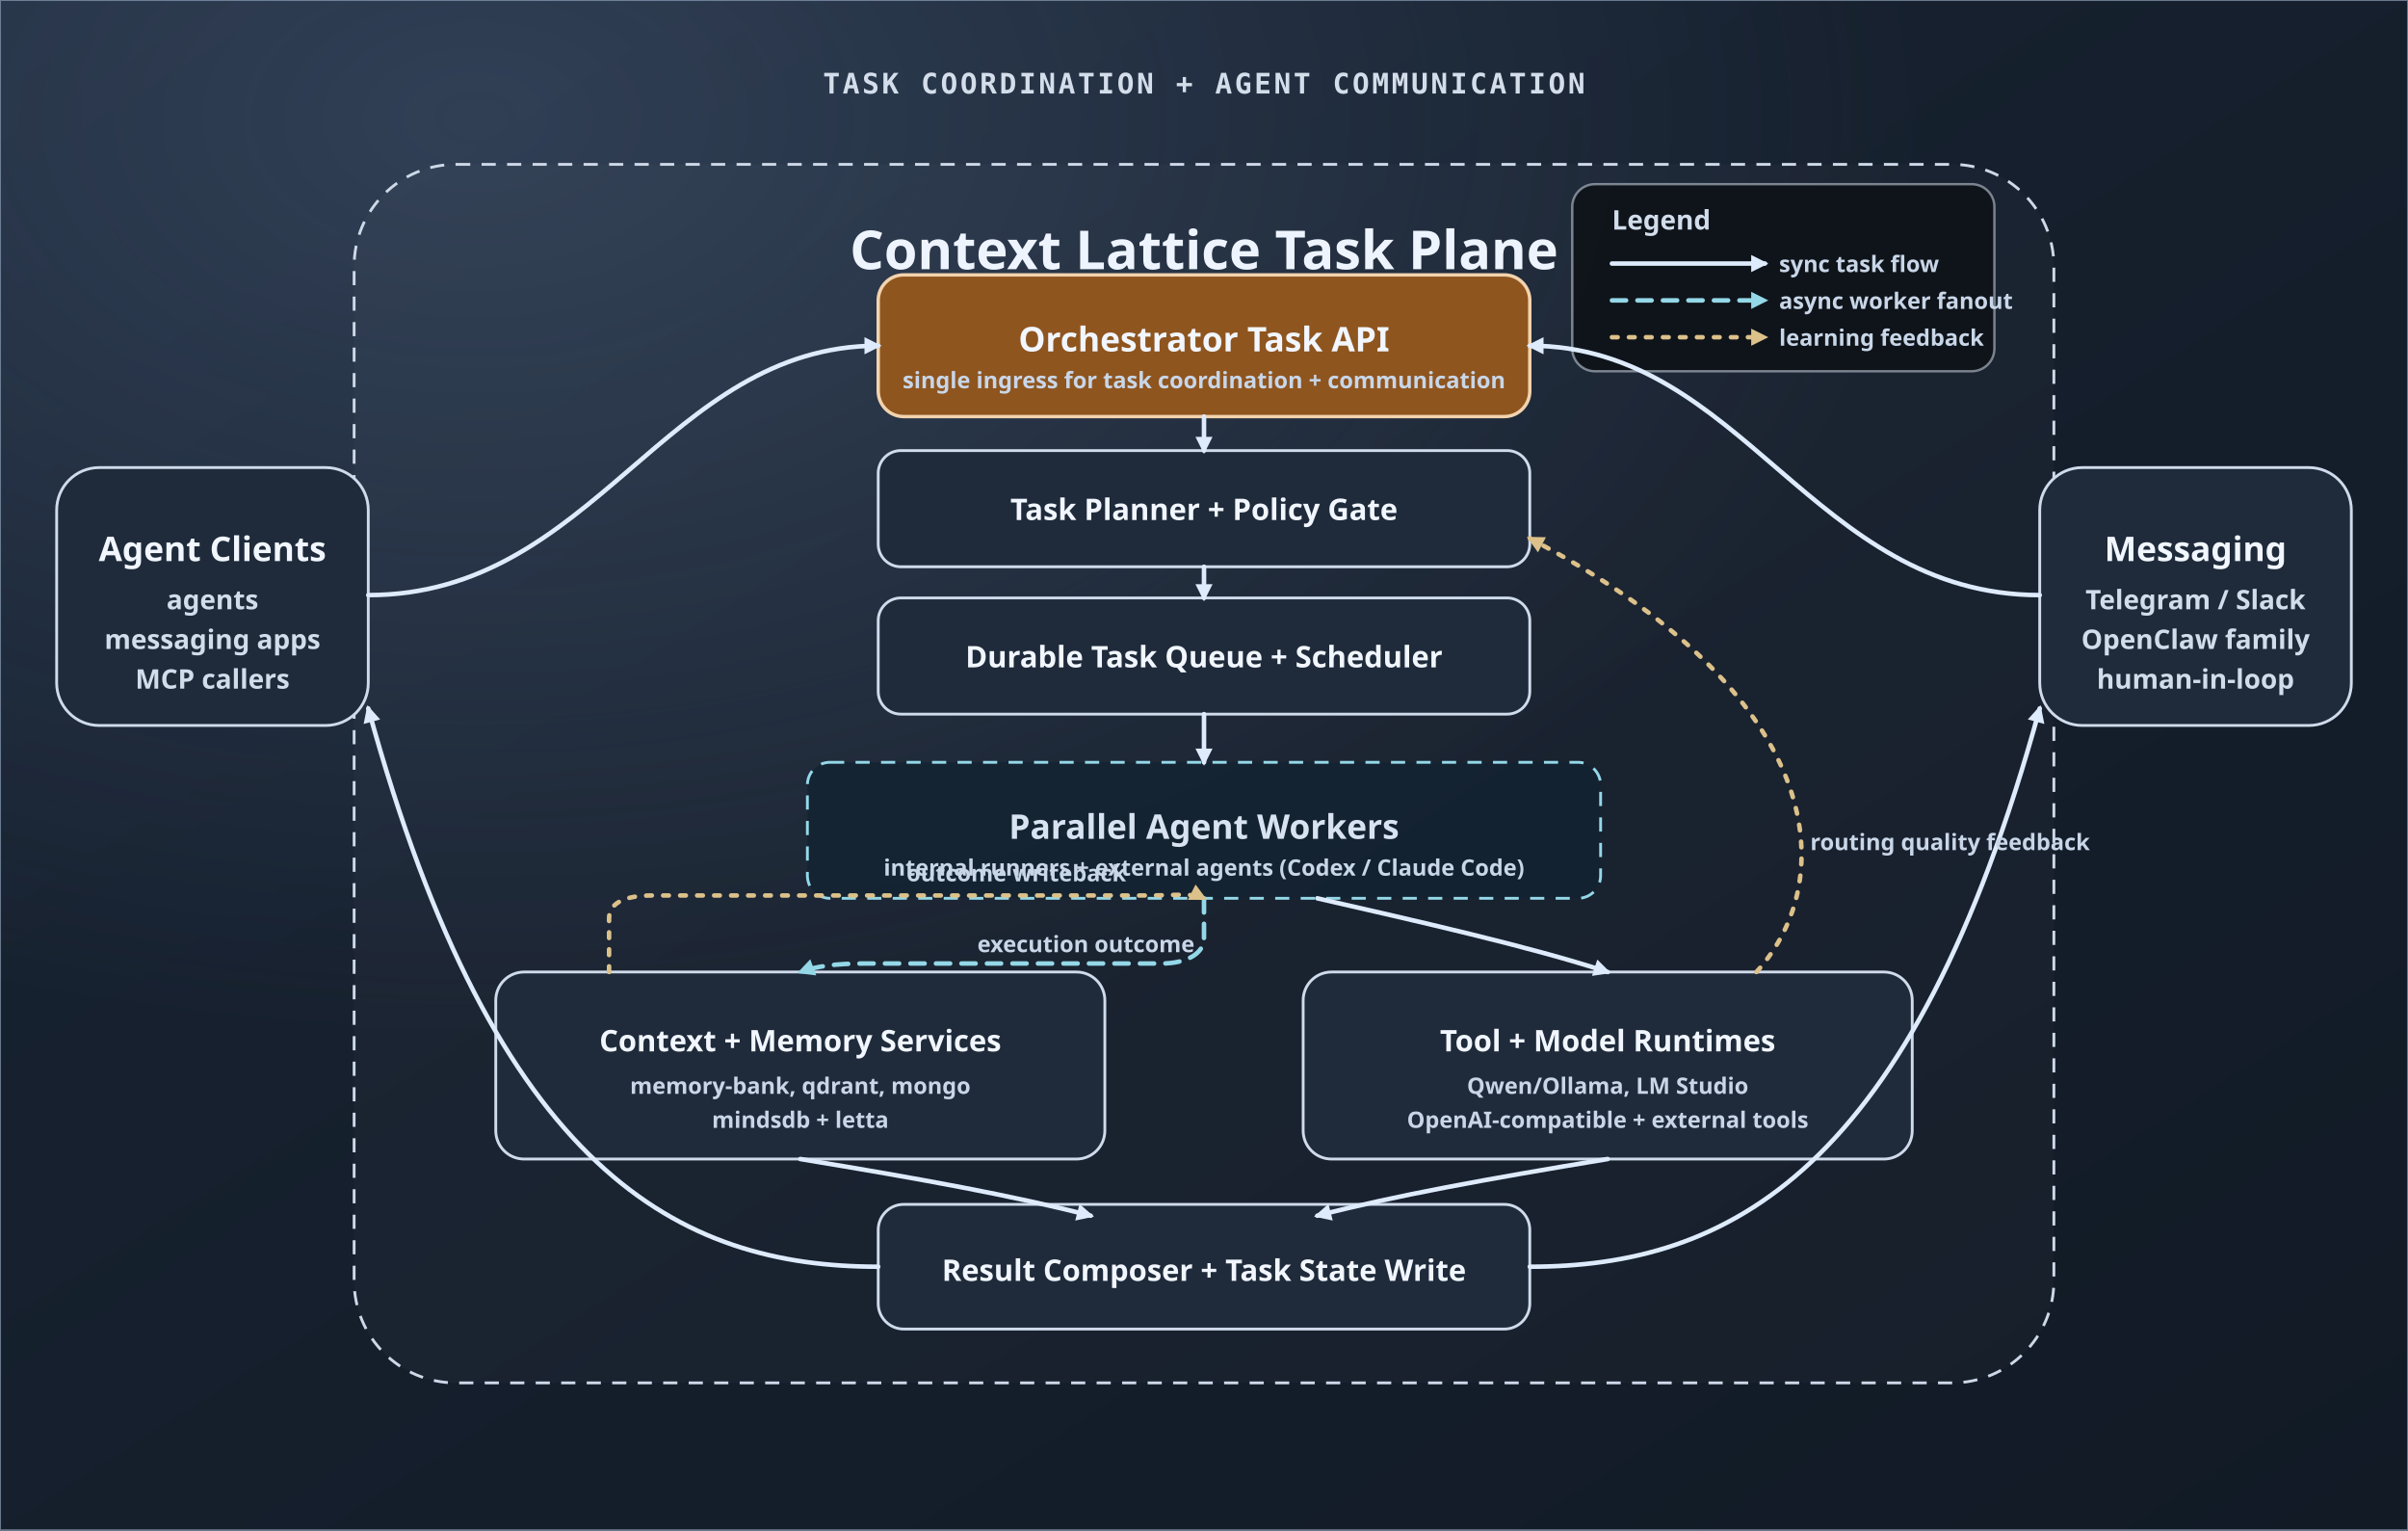
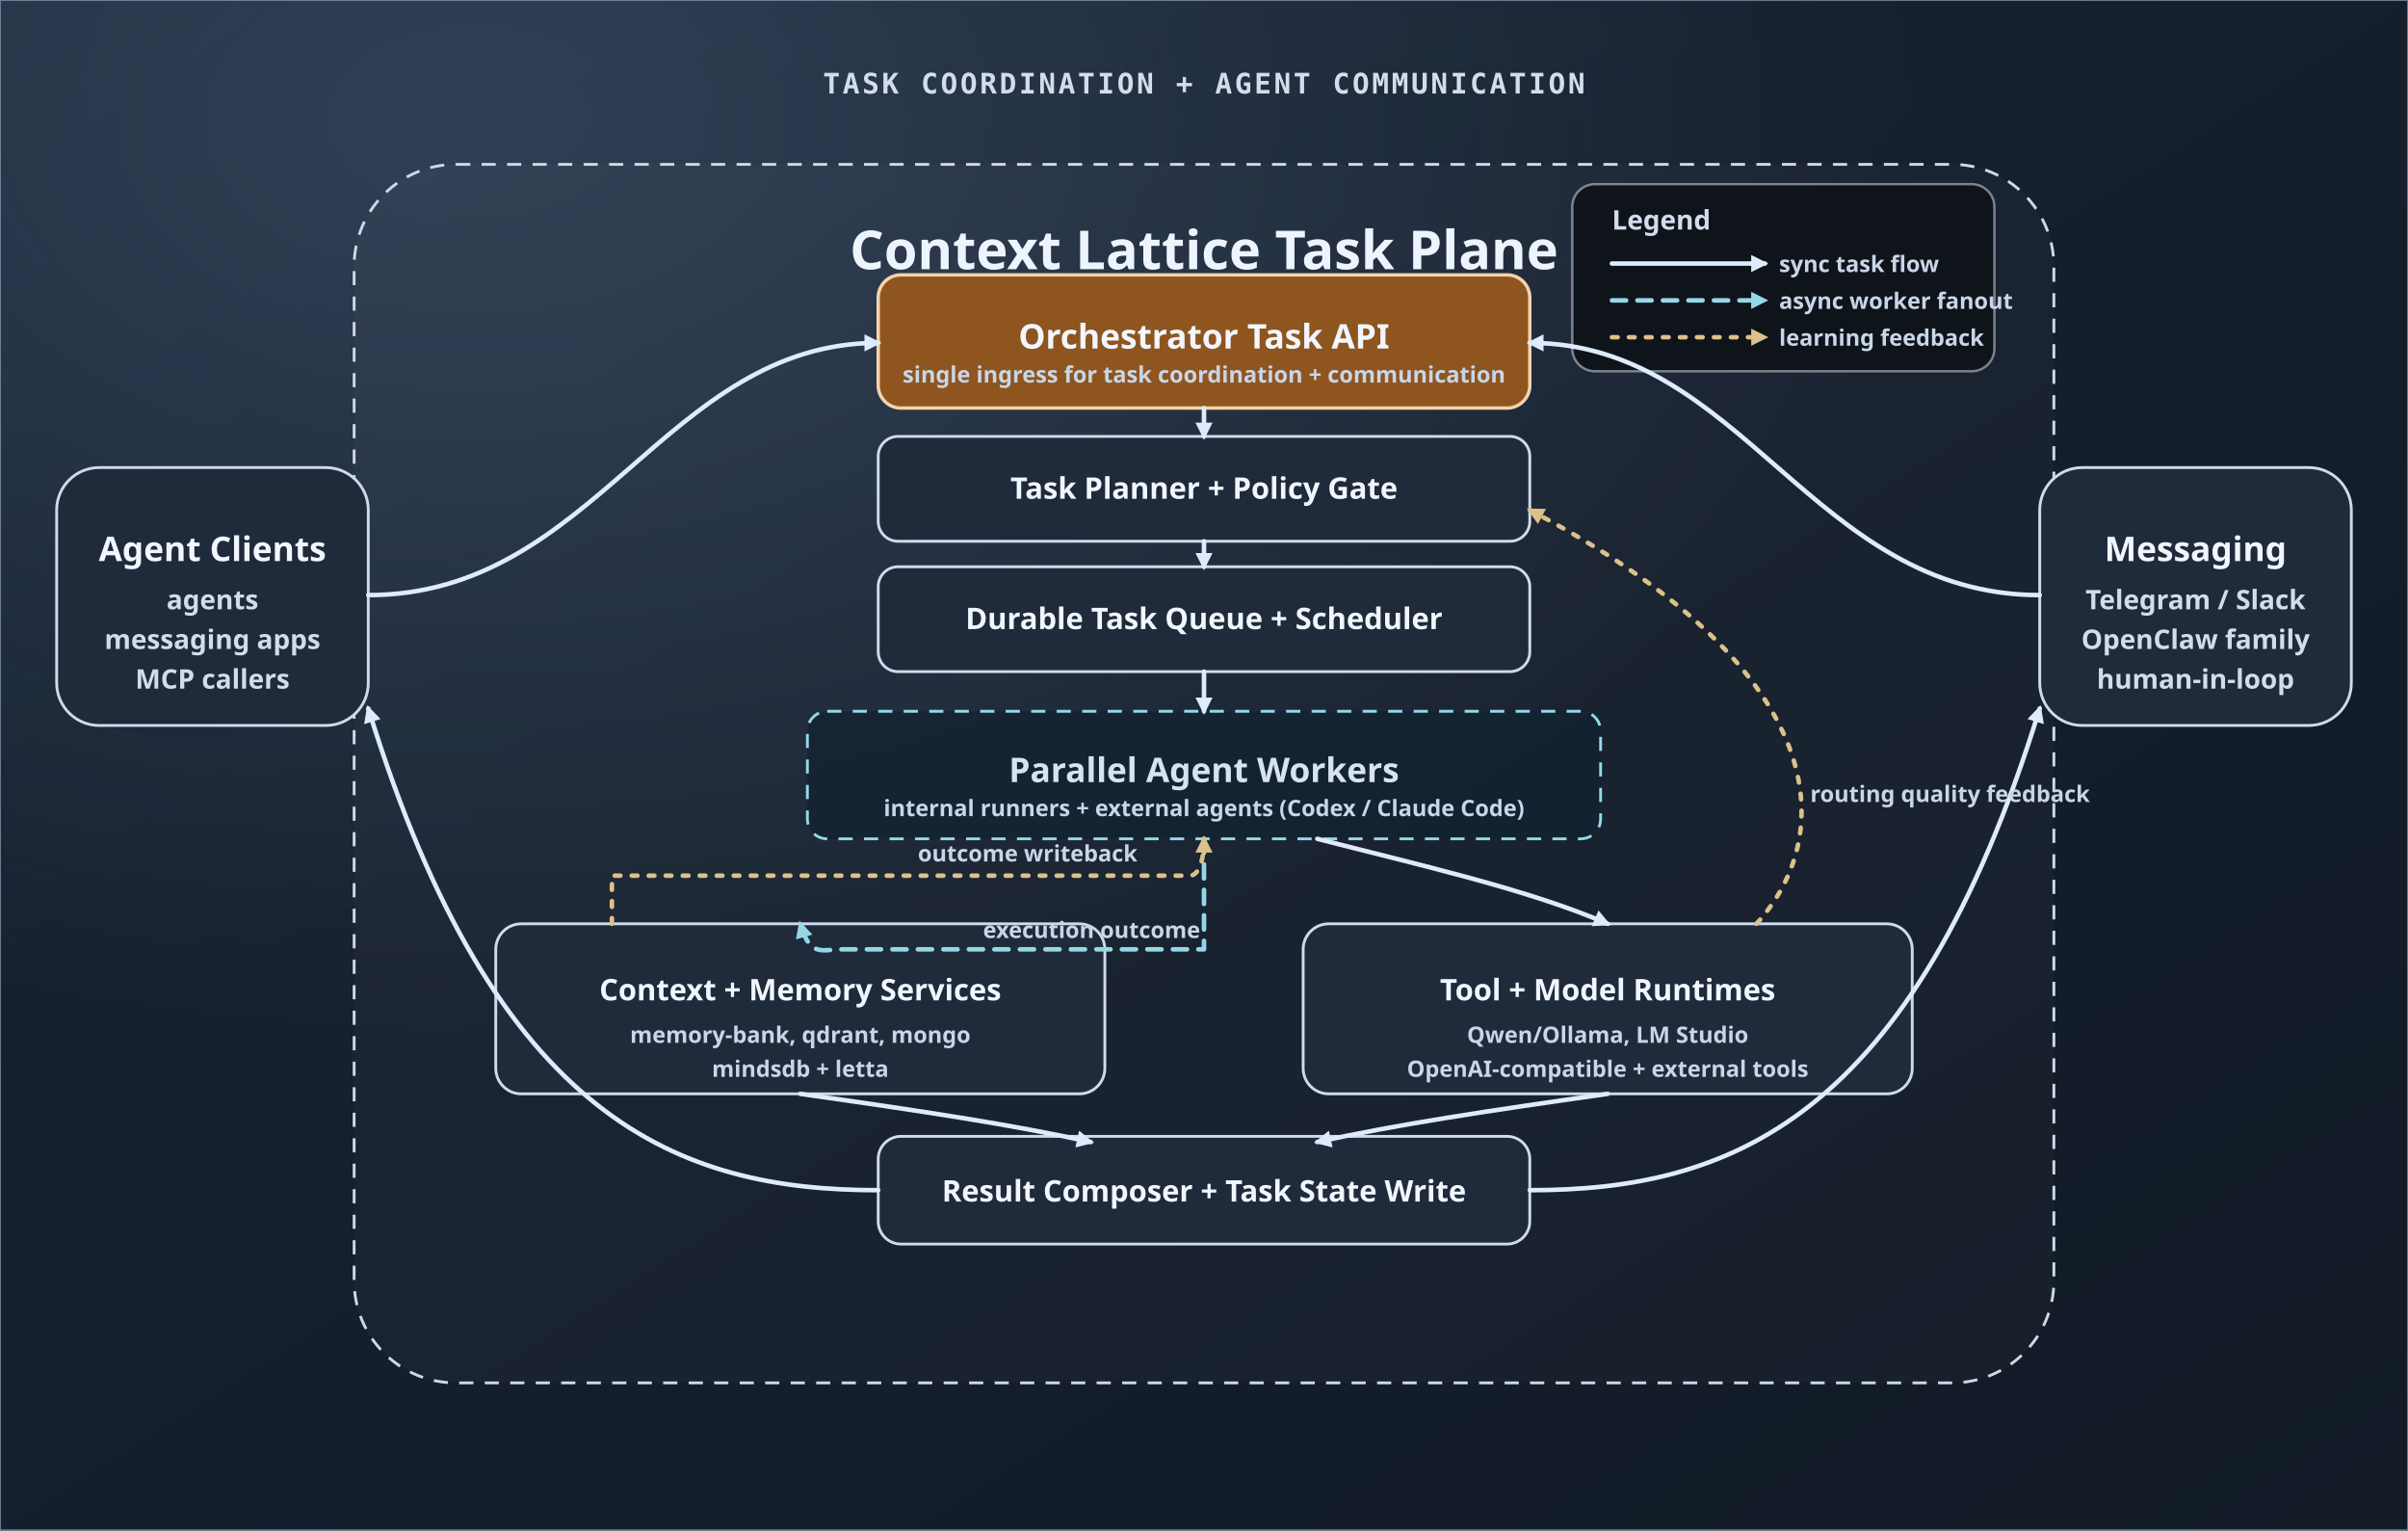
<svg xmlns="http://www.w3.org/2000/svg" width="1700" height="1080" viewBox="0 0 1700 1080" role="img" aria-label="Task coordination and agent communication workflow through the Context Lattice orchestrator">
  <defs>
    <linearGradient id="bg" x1="0%" y1="0%" x2="100%" y2="100%">
      <stop offset="0%" stop-color="#192434" />
      <stop offset="100%" stop-color="#111a25" />
    </linearGradient>
    <radialGradient id="glowA" cx="20%" cy="8%" r="60%">
      <stop offset="0%" stop-color="#88a5d2" stop-opacity="0.22" />
      <stop offset="100%" stop-color="#88a5d2" stop-opacity="0" />
    </radialGradient>
    <marker id="arrow" markerWidth="12.1" markerHeight="12.1" refX="9.7" refY="6.05" orient="auto" markerUnits="userSpaceOnUse">
      <path d="M0 0 L12.1 6.05 L0 12.1 Z" fill="#deebfc" />
    </marker>
    <marker id="arrowAsync" markerWidth="12.1" markerHeight="12.1" refX="9.7" refY="6.05" orient="auto" markerUnits="userSpaceOnUse">
      <path d="M0 0 L12.1 6.05 L0 12.1 Z" fill="#94d8e8" />
    </marker>
    <marker id="arrowLearn" markerWidth="12.1" markerHeight="12.1" refX="9.7" refY="6.05" orient="auto" markerUnits="userSpaceOnUse">
      <path d="M0 0 L12.1 6.05 L0 12.1 Z" fill="#dcc18a" />
    </marker>
    <style>
      .frame { fill: url(#bg); stroke: #69788b; stroke-width: 1.4; }
      .boundary { fill: rgba(255,255,255,0.02); stroke: #cdd8e8; stroke-width: 2; stroke-dasharray: 10 8; }
      .node { fill: #1f2b3a; stroke: #cfdbeb; stroke-width: 2; }
      .core { fill: #8f551f; stroke: #f2d3ad; stroke-width: 2.4; }
      .worker-box { fill: rgba(19, 35, 49, 0.78); stroke: #94d8e8; stroke-width: 2; stroke-dasharray: 10 8; }
      .title { font: 700 20px 'IBM Plex Mono', monospace; fill: #d4deeb; letter-spacing: 0.09em; }
      .h2 { font: 700 38px 'IBM Plex Sans', sans-serif; fill: #eef4fd; }
      .label { font: 700 24px 'IBM Plex Sans', sans-serif; fill: #f1f6ff; }
      .label-sm { font: 700 21px 'IBM Plex Sans', sans-serif; fill: #f1f6ff; }
      .sub { font: 600 19px 'IBM Plex Sans', sans-serif; fill: #d2ddec; }
      .sub-sm { font: 600 16px 'IBM Plex Sans', sans-serif; fill: #c8d6e8; }
      .lane { font: 700 24px 'IBM Plex Sans', sans-serif; fill: #d8e3f2; }
      .sync { stroke: #deebfc; stroke-width: 3.2; fill: none; stroke-linecap: round; stroke-linejoin: round; }
      .async { stroke: #94d8e8; stroke-width: 3.2; fill: none; stroke-dasharray: 10 8; stroke-linecap: round; stroke-linejoin: round; }
      .learn { stroke: #dcc18a; stroke-width: 3.2; fill: none; stroke-dasharray: 4 8; stroke-linecap: round; stroke-linejoin: round; }
      .legend { fill: rgba(15, 19, 24, 0.92); stroke: rgba(225, 235, 246, 0.5); stroke-width: 1.7; }
    </style>
  </defs>
  <rect x="0" y="0" width="1700" height="1080" class="frame" />
  <rect x="0" y="0" width="1700" height="1080" fill="url(#glowA)" />
  <text x="850" y="66" text-anchor="middle" class="title">TASK COORDINATION + AGENT COMMUNICATION</text>
  <rect x="250" y="116" width="1200" height="860" rx="72" class="boundary" />
  <text x="850" y="190" text-anchor="middle" class="h2">Context Lattice Task Plane</text>
  <rect x="40" y="330" width="220" height="182" rx="30" class="node" />
  <text x="150" y="396" text-anchor="middle" class="label">Agent Clients</text>
  <text x="150" y="430" text-anchor="middle" class="sub">agents</text>
  <text x="150" y="458" text-anchor="middle" class="sub">messaging apps</text>
  <text x="150" y="486" text-anchor="middle" class="sub">MCP callers</text>
  <rect x="1440" y="330" width="220" height="182" rx="30" class="node" />
  <text x="1550" y="396" text-anchor="middle" class="label">Messaging</text>
  <text x="1550" y="430" text-anchor="middle" class="sub">Telegram / Slack</text>
  <text x="1550" y="458" text-anchor="middle" class="sub">OpenClaw family</text>
  <text x="1550" y="486" text-anchor="middle" class="sub">human-in-loop</text>
-   <rect x="620" y="194" width="460" height="100" rx="18" class="core" />
-   <text x="850" y="248" text-anchor="middle" class="label">Orchestrator Task API</text>
-   <text x="850" y="274" text-anchor="middle" class="sub-sm">single ingress for task coordination + communication</text>
-   <rect x="620" y="318" width="460" height="82" rx="16" class="node" />
-   <text x="850" y="367" text-anchor="middle" class="label-sm">Task Planner + Policy Gate</text>
-   <rect x="620" y="422" width="460" height="82" rx="16" class="node" />
-   <text x="850" y="471" text-anchor="middle" class="label-sm">Durable Task Queue + Scheduler</text>
-   <rect x="570" y="538" width="560" height="96" rx="16" class="worker-box" />
-   <text x="850" y="592" text-anchor="middle" class="lane">Parallel Agent Workers</text>
-   <text x="850" y="618" text-anchor="middle" class="sub-sm">internal runners + external agents (Codex / Claude Code)</text>
-   <rect x="350" y="686" width="430" height="132" rx="20" class="node" />
-   <text x="565" y="742" text-anchor="middle" class="label-sm">Context + Memory Services</text>
-   <text x="565" y="772" text-anchor="middle" class="sub-sm">memory-bank, qdrant, mongo</text>
-   <text x="565" y="796" text-anchor="middle" class="sub-sm">mindsdb + letta</text>
-   <rect x="920" y="686" width="430" height="132" rx="20" class="node" />
-   <text x="1135" y="742" text-anchor="middle" class="label-sm">Tool + Model Runtimes</text>
-   <text x="1135" y="772" text-anchor="middle" class="sub-sm">Qwen/Ollama, LM Studio</text>
-   <text x="1135" y="796" text-anchor="middle" class="sub-sm">OpenAI-compatible + external tools</text>
-   <rect x="620" y="850" width="460" height="88" rx="18" class="node" />
-   <text x="850" y="904" text-anchor="middle" class="label-sm">Result Composer + Task State Write</text>
+   <rect x="620" y="194" width="460" height="94" rx="16" class="core" />
+   <text x="850" y="246" text-anchor="middle" class="label">Orchestrator Task API</text>
+   <text x="850" y="270" text-anchor="middle" class="sub-sm">single ingress for task coordination + communication</text>
+   <rect x="620" y="308" width="460" height="74" rx="14" class="node" />
+   <text x="850" y="352" text-anchor="middle" class="label-sm">Task Planner + Policy Gate</text>
+   <rect x="620" y="400" width="460" height="74" rx="14" class="node" />
+   <text x="850" y="444" text-anchor="middle" class="label-sm">Durable Task Queue + Scheduler</text>
+   <rect x="570" y="502" width="560" height="90" rx="14" class="worker-box" />
+   <text x="850" y="552" text-anchor="middle" class="lane">Parallel Agent Workers</text>
+   <text x="850" y="576" text-anchor="middle" class="sub-sm">internal runners + external agents (Codex / Claude Code)</text>
+   <rect x="350" y="652" width="430" height="120" rx="18" class="node" />
+   <text x="565" y="706" text-anchor="middle" class="label-sm">Context + Memory Services</text>
+   <text x="565" y="736" text-anchor="middle" class="sub-sm">memory-bank, qdrant, mongo</text>
+   <text x="565" y="760" text-anchor="middle" class="sub-sm">mindsdb + letta</text>
+   <rect x="920" y="652" width="430" height="120" rx="18" class="node" />
+   <text x="1135" y="706" text-anchor="middle" class="label-sm">Tool + Model Runtimes</text>
+   <text x="1135" y="736" text-anchor="middle" class="sub-sm">Qwen/Ollama, LM Studio</text>
+   <text x="1135" y="760" text-anchor="middle" class="sub-sm">OpenAI-compatible + external tools</text>
+   <rect x="620" y="802" width="460" height="76" rx="16" class="node" />
+   <text x="850" y="848" text-anchor="middle" class="label-sm">Result Composer + Task State Write</text>
  <rect x="1110" y="130" width="298" height="132" rx="16" class="legend" />
  <text x="1138" y="162" class="sub">Legend</text>
  <path class="sync" d="M1138 186 H1246" marker-end="url(#arrow)" />
  <text x="1256" y="192" class="sub-sm">sync task flow</text>
  <path class="async" d="M1138 212 H1246" marker-end="url(#arrowAsync)" />
  <text x="1256" y="218" class="sub-sm">async worker fanout</text>
  <path class="learn" d="M1138 238 H1246" marker-end="url(#arrowLearn)" />
  <text x="1256" y="244" class="sub-sm">learning feedback</text>
-   <path class="sync" d="M260 420 C420 420,470 244,620 244" marker-end="url(#arrow)" />
-   <path class="sync" d="M1440 420 C1280 420,1230 244,1080 244" marker-end="url(#arrow)" />
-   <path class="sync" d="M850 294 V318" marker-end="url(#arrow)" />
-   <path class="sync" d="M850 400 V422" marker-end="url(#arrow)" />
-   <path class="sync" d="M850 504 V538" marker-end="url(#arrow)" />
-   <path class="async" d="M850 634 V662 C850 674,836 680,820 680 H610 C590 680,576 682,565 686" marker-end="url(#arrowAsync)" />
-   <text x="690" y="672" class="sub-sm" fill="#94d8e8">execution outcome</text>
-   <path class="sync" d="M930 634 C1000 650,1080 668,1135 686" marker-end="url(#arrow)" />
-   <path class="learn" d="M430 686 V648 C430 636,444 632,460 632 H810 C830 632,842 630,850 634" marker-end="url(#arrowLearn)" />
-   <text x="640" y="622" class="sub-sm" fill="#dcc18a">outcome writeback</text>
-   <path class="sync" d="M565 818 C650 832,716 844,770 858" marker-end="url(#arrow)" />
-   <path class="sync" d="M1135 818 C1050 832,984 844,930 858" marker-end="url(#arrow)" />
-   <path class="sync" d="M620 894 C480 894,350 828,260 500" marker-end="url(#arrow)" />
-   <path class="sync" d="M1080 894 C1220 894,1350 828,1440 500" marker-end="url(#arrow)" />
-   <path class="learn" d="M1240 686 C1300 620,1290 490,1080 380" marker-end="url(#arrowLearn)" />
-   <text x="1278" y="600" class="sub-sm" fill="#dcc18a">routing quality feedback</text>
+   <path class="sync" d="M260 420 C420 420,470 242,620 242" marker-end="url(#arrow)" />
+   <path class="sync" d="M1440 420 C1280 420,1230 242,1080 242" marker-end="url(#arrow)" />
+   <path class="sync" d="M850 288 V308" marker-end="url(#arrow)" />
+   <path class="sync" d="M850 382 V400" marker-end="url(#arrow)" />
+   <path class="sync" d="M850 474 V502" marker-end="url(#arrow)" />
+   <path class="async" d="M850 592 V670 H595 C580 670,572 676,565 652" marker-end="url(#arrowAsync)" />
+   <text x="694" y="662" class="sub-sm" fill="#94d8e8">execution outcome</text>
+   <path class="sync" d="M930 592 C1000 610,1080 628,1135 652" marker-end="url(#arrow)" />
+   <path class="learn" d="M432 652 V618 H840 C846 618,850 608,850 592" marker-end="url(#arrowLearn)" />
+   <text x="648" y="608" class="sub-sm" fill="#dcc18a">outcome writeback</text>
+   <path class="sync" d="M565 772 C650 784,716 794,770 806" marker-end="url(#arrow)" />
+   <path class="sync" d="M1135 772 C1050 784,984 794,930 806" marker-end="url(#arrow)" />
+   <path class="sync" d="M620 840 C480 840,350 792,260 500" marker-end="url(#arrow)" />
+   <path class="sync" d="M1080 840 C1220 840,1350 792,1440 500" marker-end="url(#arrow)" />
+   <path class="learn" d="M1240 652 C1300 586,1290 470,1080 360" marker-end="url(#arrowLearn)" />
+   <text x="1278" y="566" class="sub-sm" fill="#dcc18a">routing quality feedback</text>
</svg>
